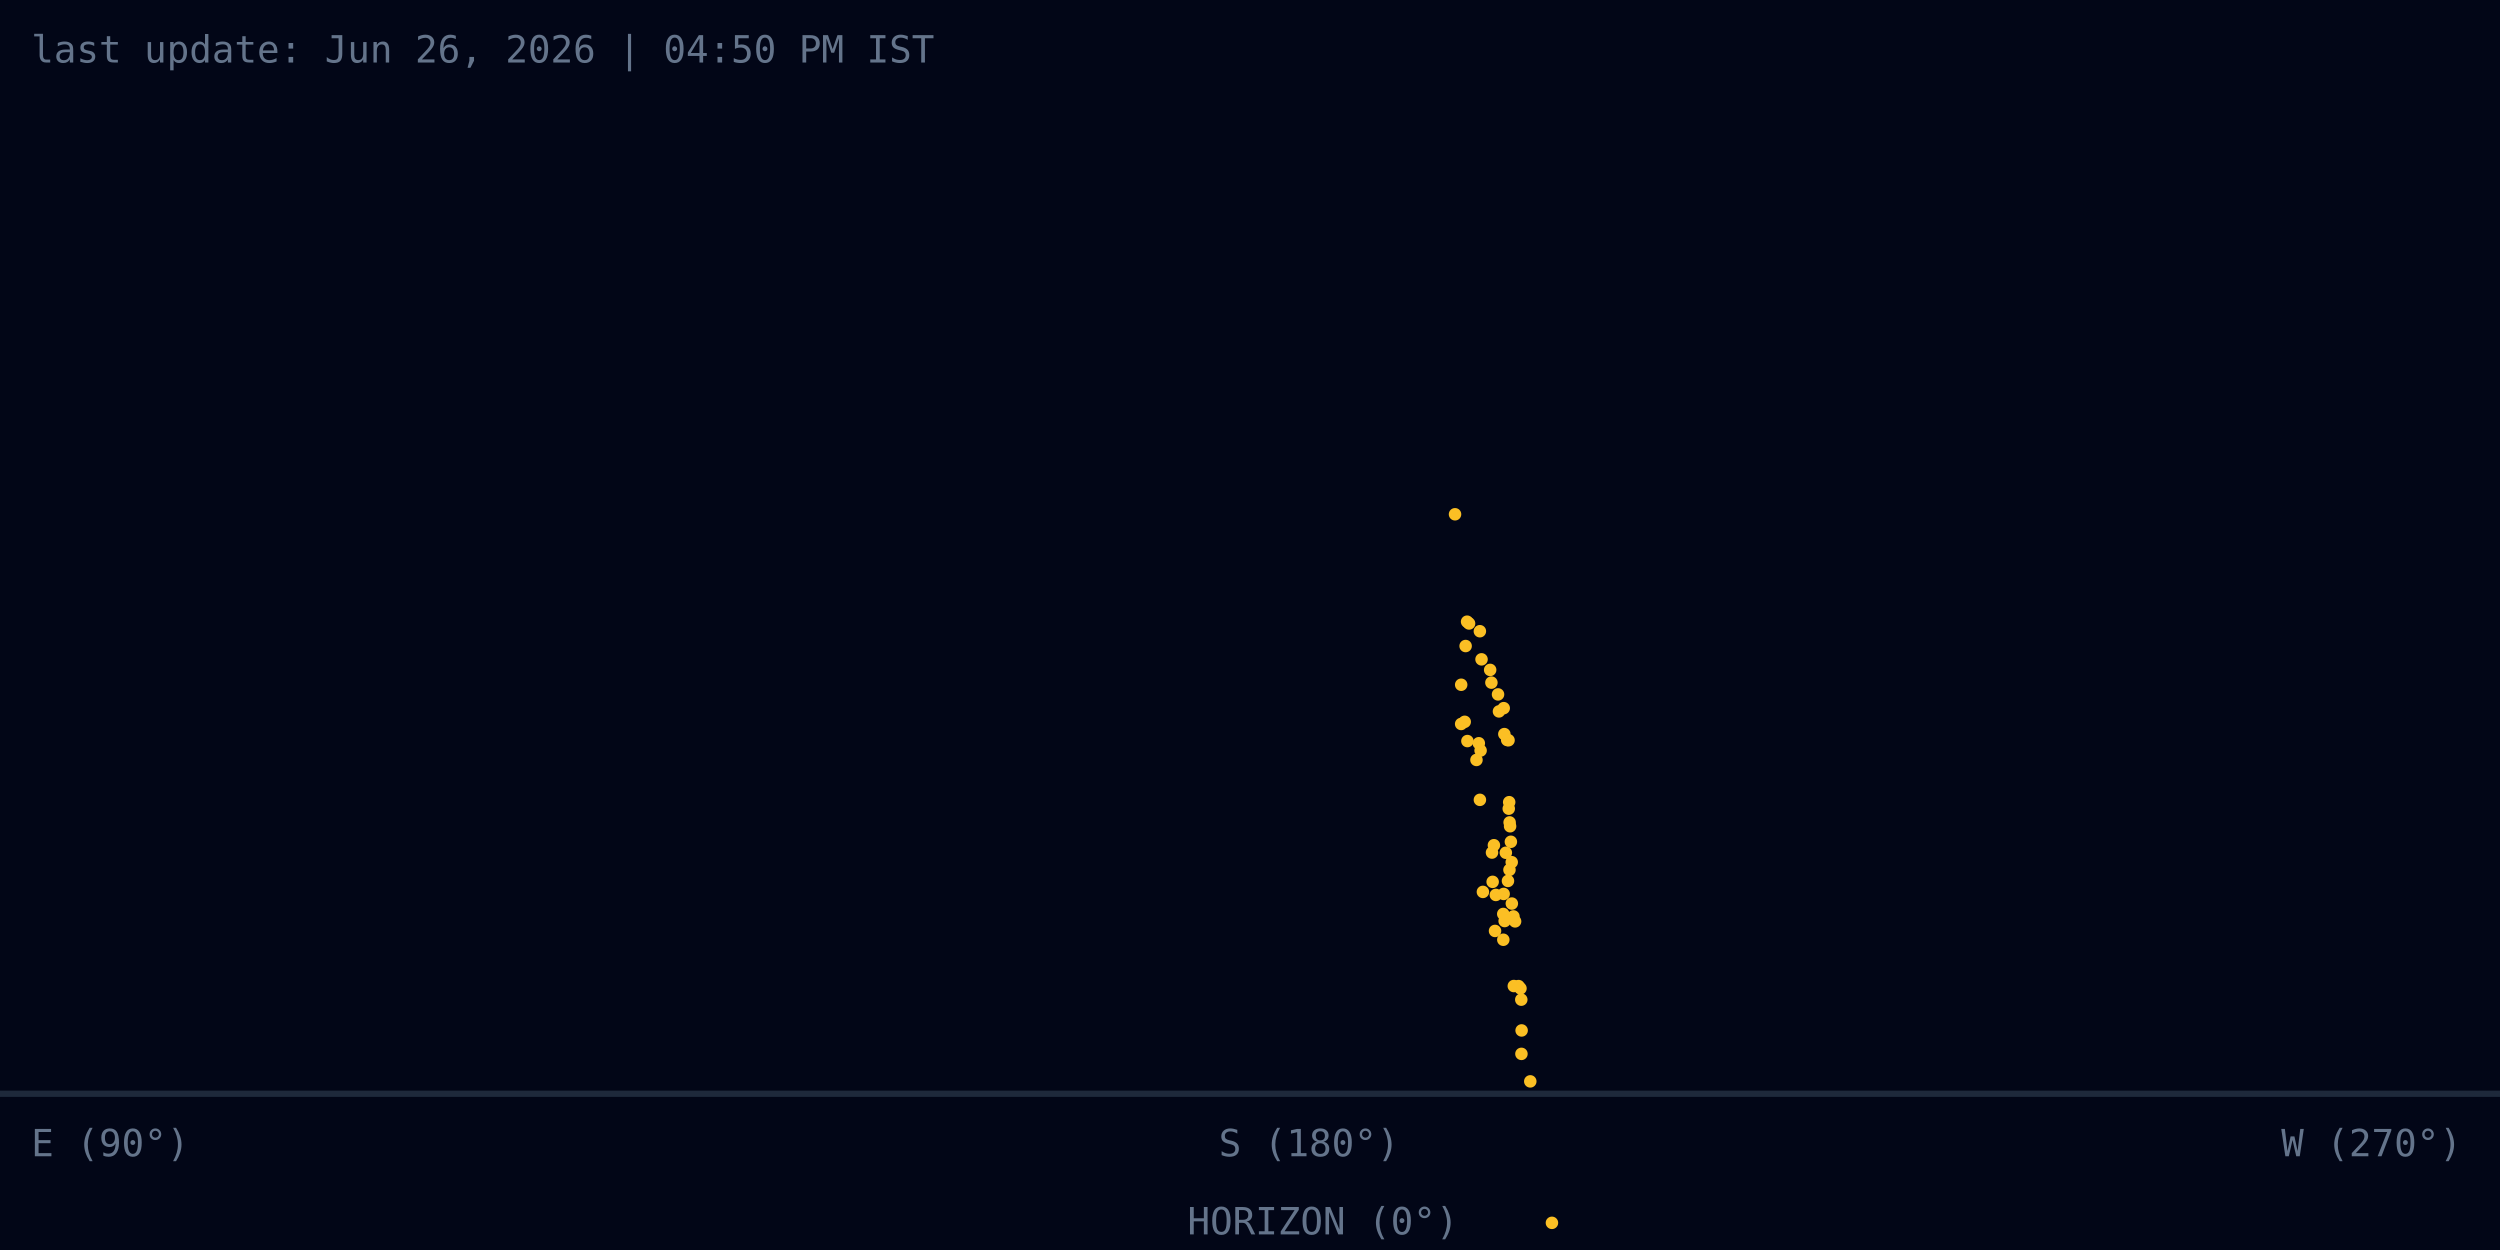
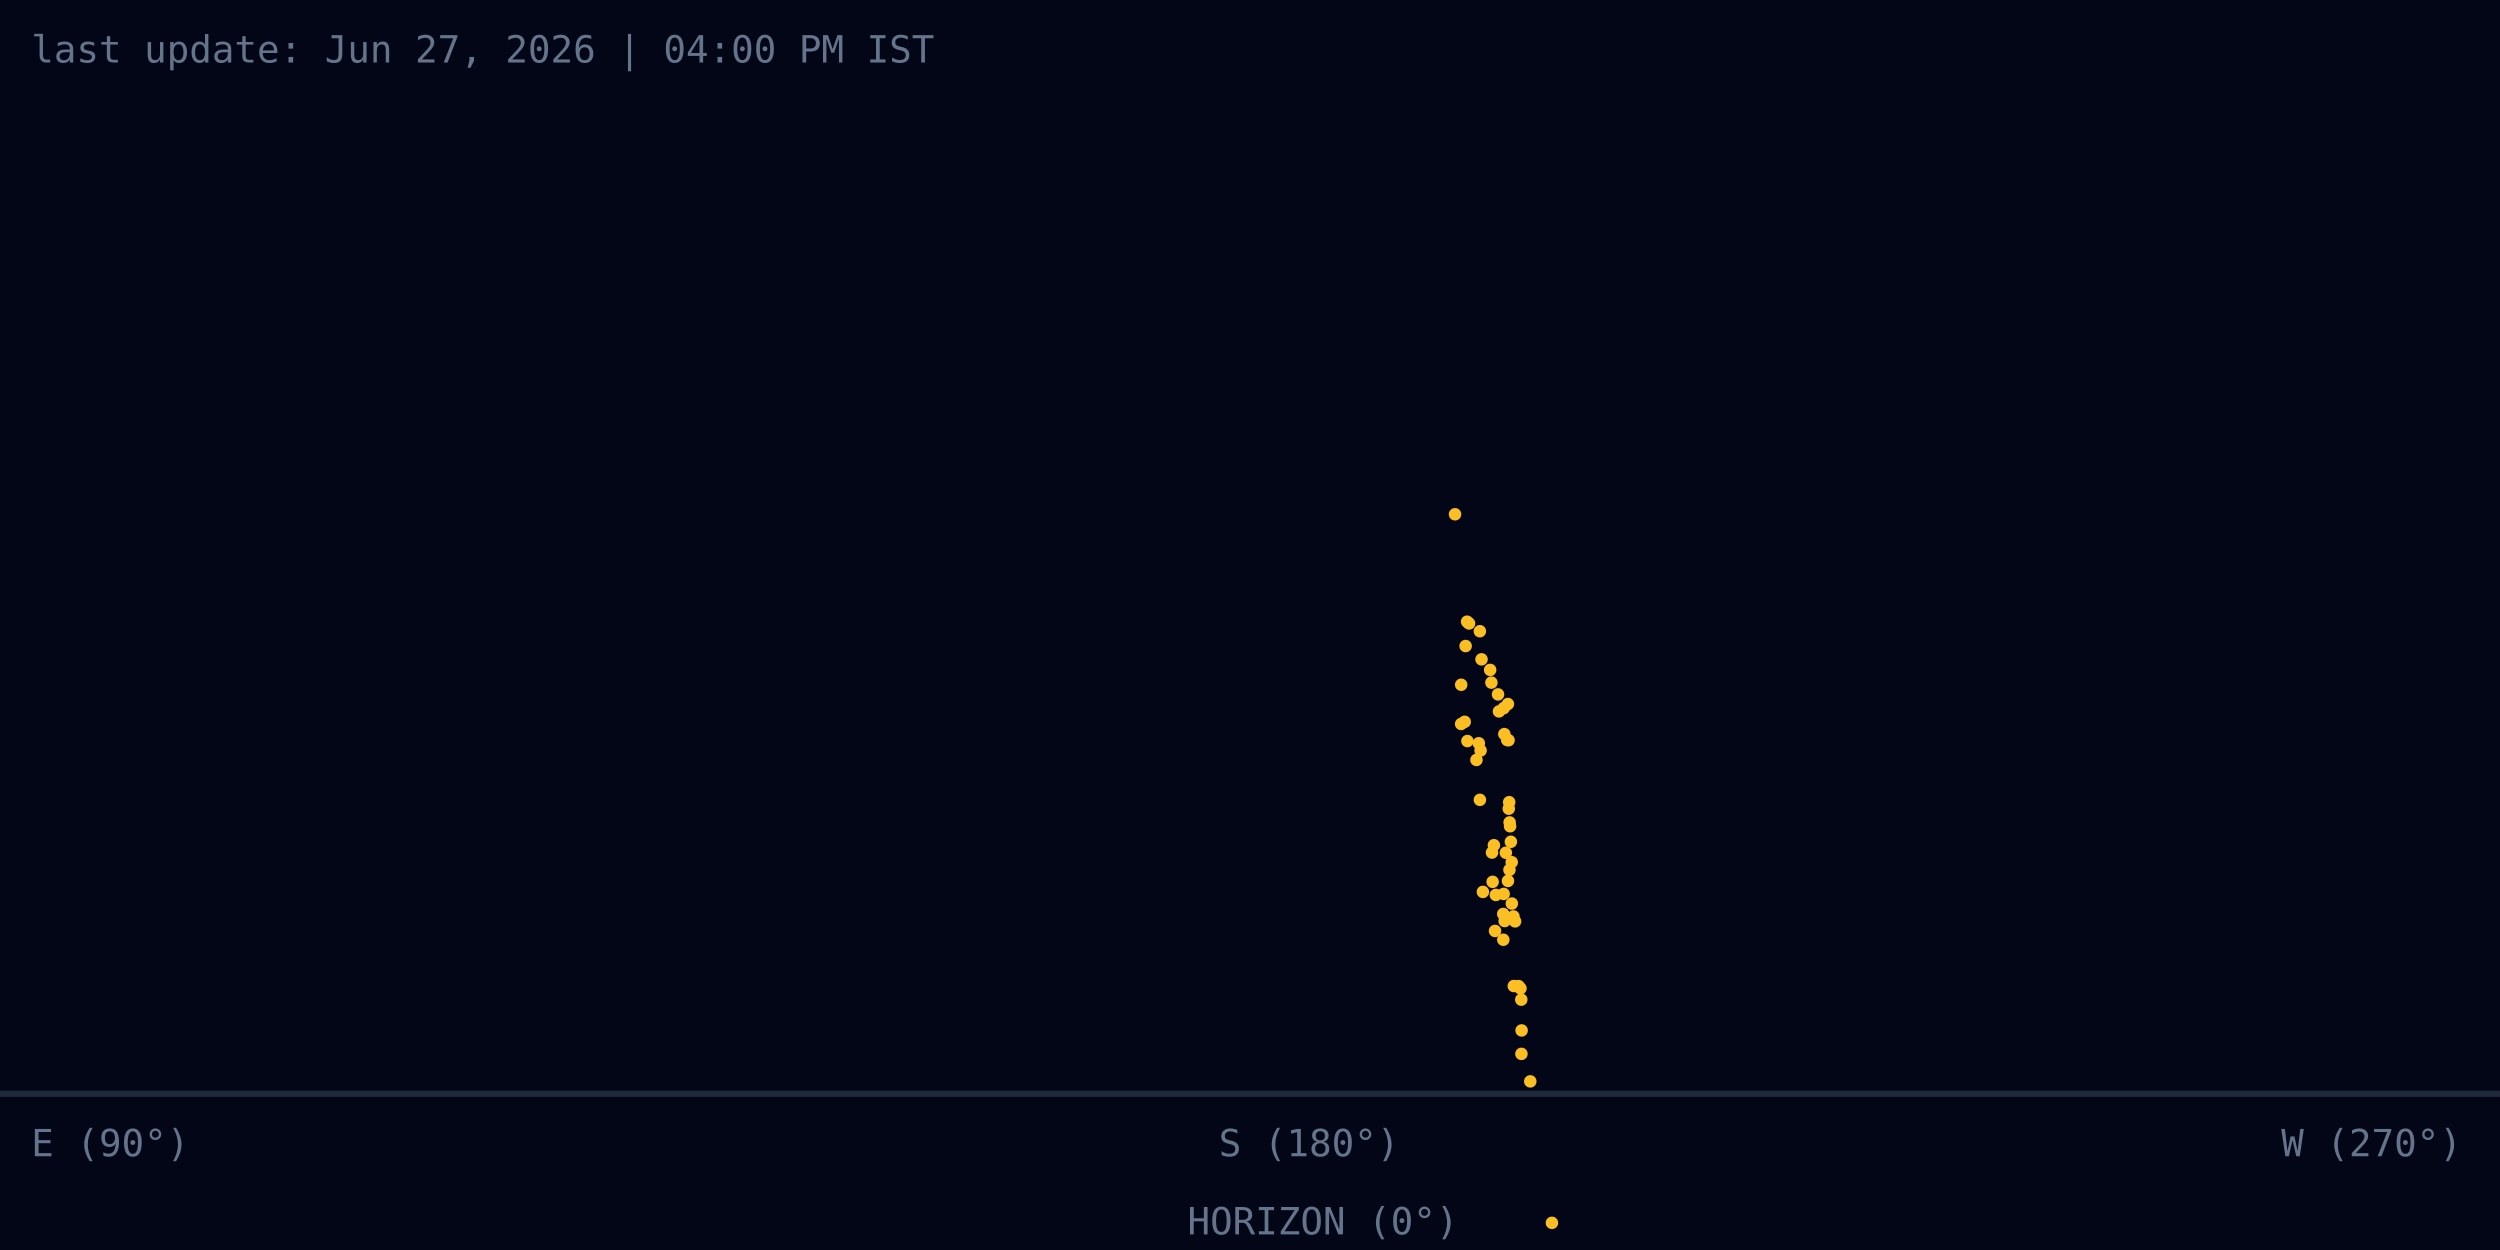
<svg xmlns="http://www.w3.org/2000/svg" width="800" height="400" viewBox="0 0 800 400">
  <rect width="800" height="400" fill="#020617" />
-   <text id="last-update" x="10" y="20" fill="#64748b" font-family="monospace">last update: Jun 26, 2026 | 04:50 PM IST</text>
+   <text id="last-update" x="10" y="20" fill="#64748b" font-family="monospace">last update: Jun 27, 2026 | 04:00 PM IST</text>
  <line x1="0" y1="350" x2="800" y2="350" stroke="#1e293b" stroke-width="2" />
  <text x="380" y="395" fill="#64748b" font-size="12" font-family="monospace">HORIZON (0°)</text>
  <text x="730" y="370" fill="#64748b" font-size="12" font-family="monospace">W (270°)</text>
  <text x="390" y="370" fill="#64748b" font-size="12" font-family="monospace">S (180°)</text>
  <text x="10" y="370" fill="#64748b" font-size="12" font-family="monospace">E (90°)</text>
  <g id="analemma-points">
    <circle cx=" 465.61" cy=" 164.57" r="2" fill="#fbbf24">
 </circle>
    <circle cx=" 467.57" cy=" 231.67" r="2" fill="#fbbf24">
 </circle>
    <circle cx=" 467.58" cy=" 219.12" r="2" fill="#fbbf24">
 </circle>
    <circle cx=" 468.71" cy=" 230.98" r="2" fill="#fbbf24">
 </circle>
    <circle cx=" 469.57" cy=" 237.14" r="2" fill="#fbbf24">
 </circle>
    <circle cx=" 469.00" cy=" 206.73" r="2" fill="#fbbf24">
 </circle>
    <circle cx=" 469.47" cy=" 198.94" r="2" fill="#fbbf24">
 </circle>
    <circle cx=" 470.10" cy=" 199.51" r="2" fill="#fbbf24">
 </circle>
    <circle cx=" 474.53" cy=" 285.41" r="2" fill="#fbbf24">
 </circle>
    <circle cx=" 472.47" cy=" 243.18" r="2" fill="#fbbf24">
 </circle>
    <circle cx=" 473.57" cy=" 255.95" r="2" fill="#fbbf24">
 </circle>
    <circle cx=" 473.22" cy=" 237.84" r="2" fill="#fbbf24">
 </circle>
    <circle cx=" 473.79" cy=" 240.17" r="2" fill="#fbbf24">
 </circle>
    <circle cx=" 473.56" cy=" 201.99" r="2" fill="#fbbf24">
 </circle>
    <circle cx=" 474.09" cy=" 210.99" r="2" fill="#fbbf24">
 </circle>
    <circle cx=" 478.41" cy=" 297.90" r="2" fill="#fbbf24">
 </circle>
    <circle cx=" 477.65" cy=" 282.19" r="2" fill="#fbbf24">
 </circle>
    <circle cx=" 477.44" cy=" 272.82" r="2" fill="#fbbf24">
 </circle>
    <circle cx=" 478.67" cy=" 286.38" r="2" fill="#fbbf24">
 </circle>
    <circle cx=" 478.05" cy=" 270.47" r="2" fill="#fbbf24">
 </circle>
    <circle cx=" 476.85" cy=" 214.37" r="2" fill="#fbbf24">
 </circle>
    <circle cx=" 477.25" cy=" 218.44" r="2" fill="#fbbf24">
 </circle>
    <circle cx=" 481.06" cy=" 300.72" r="2" fill="#fbbf24">
 </circle>
    <circle cx=" 481.04" cy=" 292.47" r="2" fill="#fbbf24">
 </circle>
    <circle cx=" 481.49" cy=" 294.73" r="2" fill="#fbbf24">
 </circle>
    <circle cx=" 481.17" cy=" 286.06" r="2" fill="#fbbf24">
 </circle>
    <circle cx=" 479.37" cy=" 222.21" r="2" fill="#fbbf24">
 </circle>
    <circle cx=" 479.67" cy=" 227.65" r="2" fill="#fbbf24">
 </circle>
    <circle cx=" 498.29" cy=" 411.31" r="2" fill="#fbbf24">
 </circle>
    <circle cx=" 498.34" cy=" 411.53" r="2" fill="#fbbf24">
 </circle>
    <circle cx=" 484.42" cy=" 315.53" r="2" fill="#fbbf24">
 </circle>
    <circle cx=" 486.86" cy=" 337.24" r="2" fill="#fbbf24">
 </circle>
    <circle cx=" 481.87" cy=" 272.88" r="2" fill="#fbbf24">
 </circle>
    <circle cx=" 482.55" cy=" 281.90" r="2" fill="#fbbf24">
 </circle>
    <circle cx=" 481.19" cy=" 226.61" r="2" fill="#fbbf24">
 </circle>
    <circle cx=" 481.39" cy=" 234.91" r="2" fill="#fbbf24">
 </circle>
    <circle cx=" 486.92" cy=" 329.74" r="2" fill="#fbbf24">
 </circle>
    <circle cx=" 483.03" cy=" 278.36" r="2" fill="#fbbf24">
 </circle>
    <circle cx=" 483.79" cy=" 289.14" r="2" fill="#fbbf24">
 </circle>
    <circle cx=" 485.93" cy=" 315.55" r="2" fill="#fbbf24">
 </circle>
    <circle cx=" 484.30" cy=" 293.26" r="2" fill="#fbbf24">
 </circle>
    <circle cx=" 482.30" cy=" 236.80" r="2" fill="#fbbf24">
 </circle>
    <circle cx=" 482.80" cy=" 258.78" r="2" fill="#fbbf24">
 </circle>
    <circle cx=" 501.22" cy=" 413.90" r="2" fill="#fbbf24">
 </circle>
    <circle cx=" 489.69" cy=" 346.04" r="2" fill="#fbbf24">
 </circle>
    <circle cx=" 486.81" cy=" 319.89" r="2" fill="#fbbf24">
 </circle>
    <circle cx=" 484.83" cy=" 294.84" r="2" fill="#fbbf24">
 </circle>
    <circle cx=" 486.55" cy=" 316.29" r="2" fill="#fbbf24">
 </circle>
    <circle cx=" 482.73" cy=" 236.88" r="2" fill="#fbbf24">
 </circle>
    <circle cx=" 483.48" cy=" 269.37" r="2" fill="#fbbf24">
 </circle>
    <circle cx=" 496.62" cy=" 391.31" r="2" fill="#fbbf24">
 </circle>
    <circle cx=" 483.75" cy=" 275.90" r="2" fill="#fbbf24">
 </circle>
    <circle cx=" 483.23" cy=" 264.40" r="2" fill="#fbbf24">
 </circle>
    <circle cx=" 482.94" cy=" 256.70" r="2" fill="#fbbf24">
 </circle>
    <circle cx=" 483.08" cy=" 263.17" r="2" fill="#fbbf24">
 </circle>
+     <circle cx=" 482.53" cy=" 225.29" r="2" fill="#fbbf24">
+  </circle>
  </g>
</svg>
